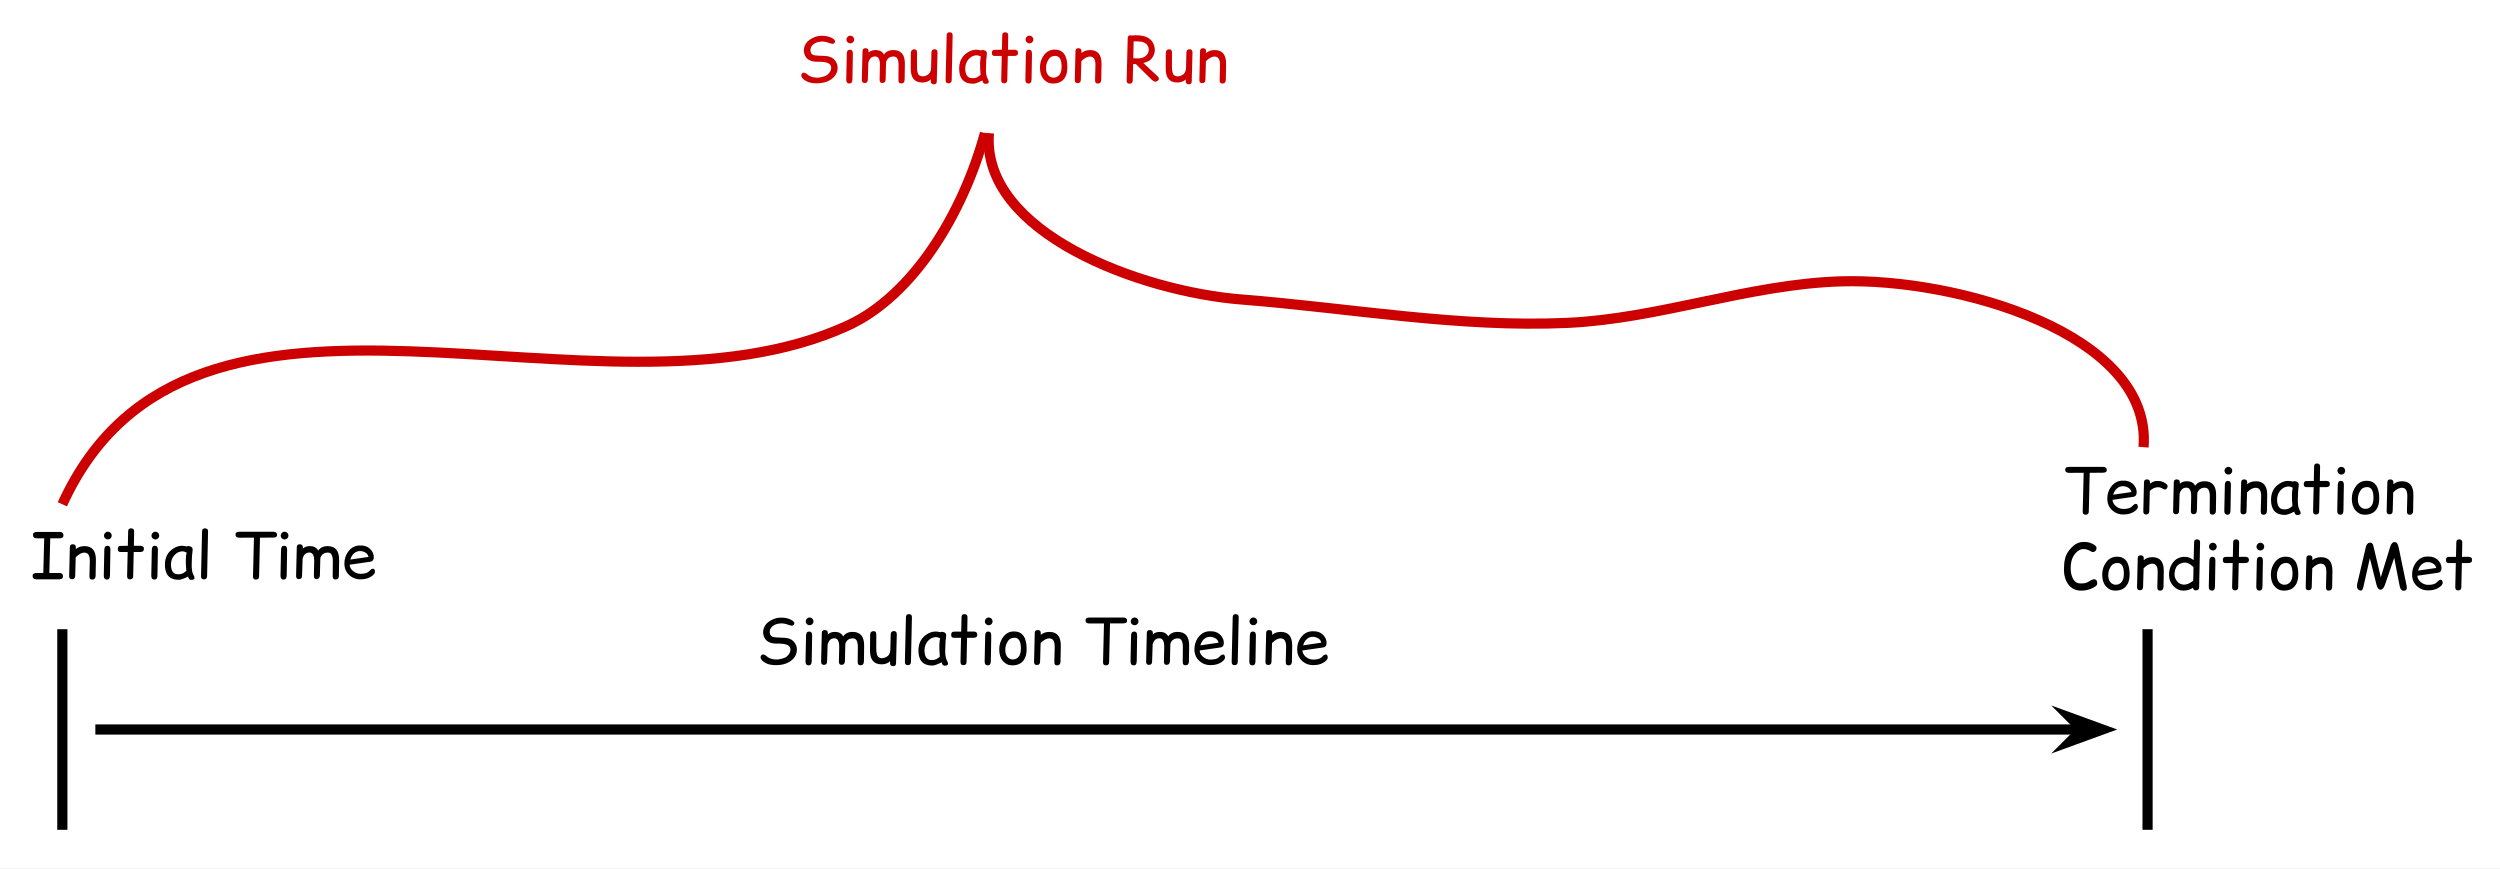
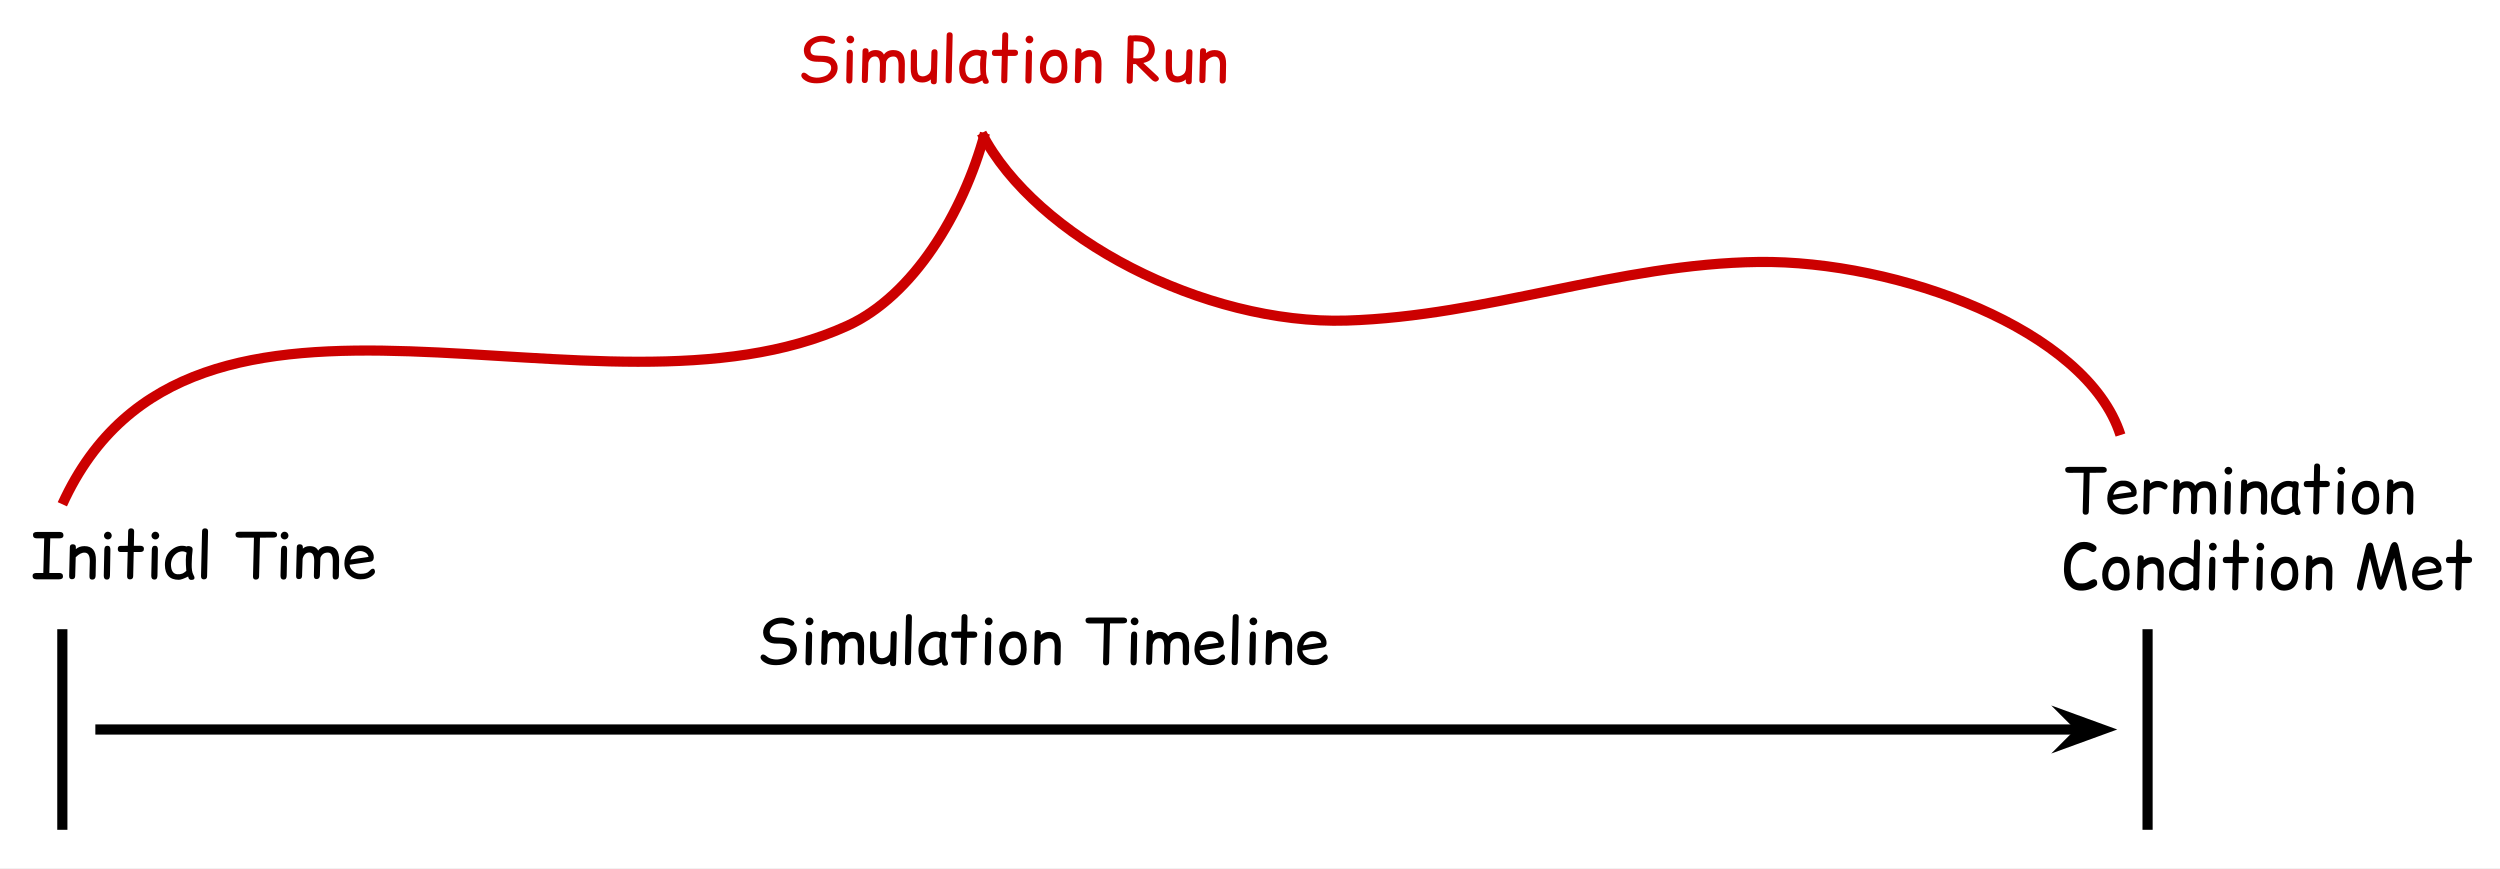
<svg xmlns="http://www.w3.org/2000/svg" version="1.1" viewBox="0.0 0.0 737.895 256.244" fill="none" stroke="none" stroke-linecap="square" stroke-miterlimit="10">
  <clipPath id="p.0">
    <path d="m0 0l737.895 0l0 256.244l-737.895 0l0 -256.244z" clip-rule="nonzero" />
  </clipPath>
  <g clip-path="url(#p.0)">
    <path fill="#ffffff" d="m0 0l737.895 0l0 256.244l-737.895 0z" fill-rule="evenodd" />
    <path fill="#000000" fill-opacity="0.0" d="m28.141 215.318l596.787 0" fill-rule="evenodd" />
    <path stroke="#000000" stroke-width="3.0" stroke-linejoin="round" stroke-linecap="butt" d="m28.141 215.318l586.506 0" fill-rule="evenodd" />
    <path fill="#000000" stroke="#000000" stroke-width="3.0" stroke-linecap="butt" d="m614.648 215.318l-3.374 3.374l9.269 -3.374l-9.269 -3.374z" fill-rule="evenodd" />
    <path fill="#000000" fill-opacity="0.0" d="m214.147 169.014l215.559 0l0 42.016l-215.559 0z" fill-rule="evenodd" />
    <path fill="#000000" d="m225.803 184.652q-0.812 1.375 -0.453 2.812q0.625 2.547 4.016 2.5q3.484 -0.062 3.859 1.266q0.344 1.266 -0.875 2.438q-0.625 0.609 -2.375 0.922q-0.984 0.172 -2.156 -0.109q-0.875 -0.203 -1.484 -0.75q-0.781 -0.672 -1.297 -0.531q-0.453 0.141 -0.547 0.734q-0.062 0.547 0.656 1.203q0.516 0.438 1.25 0.75q1.078 0.453 2.719 0.438q2.219 -0.016 3.719 -0.875q2.25 -1.297 2.375 -3.562q0.078 -1.469 -1.062 -2.656q-0.922 -0.938 -2.875 -1.0q-2.188 -0.062 -2.75 -0.156q-1.469 -0.203 -1.312 -1.844q0.078 -0.828 0.953 -1.5q0.812 -0.641 2.328 -0.734q0.984 -0.047 2.25 0.438q0.891 0.344 1.234 0.188q0.516 -0.25 0.484 -0.719q-0.031 -0.562 -1.359 -1.156q-0.938 -0.406 -2.281 -0.453q-1.516 -0.062 -2.828 0.578q-1.578 0.75 -2.188 1.781zm13.06 1.75q-0.922 -0.031 -0.953 1.188l-0.156 7.641q-0.016 1.156 0.953 1.156q0.859 0 0.875 -1.234l0.125 -7.578q0.016 -1.156 -0.844 -1.172zm0.062 -4.141q-0.312 0 -0.562 0.172q-0.234 0.156 -0.391 0.422q-0.156 0.25 -0.156 0.547q0 0.312 0.156 0.578q0.156 0.25 0.406 0.391q0.234 0.156 0.516 0.156q0.031 0 0.062 0q0.281 0.016 0.5 -0.109q0.219 -0.094 0.406 -0.328q0.203 -0.266 0.234 -0.594q0 -0.047 0 -0.094q0 -0.281 -0.141 -0.531q-0.141 -0.297 -0.422 -0.453q-0.266 -0.156 -0.578 -0.156q-0.016 0 -0.031 0zm4.494 3.703q-0.828 0 -0.859 0.844l-0.203 8.453q-0.031 0.969 0.797 0.984q0.938 0.031 0.969 -0.969l0.156 -5.031q0.5 -1.906 2.062 -1.844q1.406 0.047 1.359 2.641l-0.094 4.188q-0.031 1.078 0.906 1.0q0.844 -0.062 0.875 -1.172l0.109 -4.562q0.016 -0.531 0.031 -0.562q0.609 -1.562 2.281 -1.516q1.438 0.031 1.391 2.734l-0.047 4.203q-0.016 1.094 0.969 1.0q0.859 -0.062 0.875 -1.172l0.062 -4.531q0.062 -4.141 -3.391 -4.141q-1.859 -0.016 -2.797 1.328q-0.656 -1.359 -2.547 -1.328q-1.172 0 -1.984 0.734l0.016 -0.375q0.016 -0.906 -0.938 -0.906zm20.212 10.656q0.828 0 0.844 -0.844l0.219 -8.5q0.016 -0.984 -0.797 -1.016q-0.969 0 -1.0 0.984l-0.109 4.609q-0.047 1.484 -1.234 2.094q-1.297 0.656 -2.25 0.016q-0.688 -0.484 -0.672 -2.688l0.016 -3.984q0.016 -1.094 -0.953 -1.0q-0.859 0.078 -0.875 1.172l-0.031 4.469q-0.031 4.141 3.391 4.156q1.547 0 2.547 -0.906l-0.016 0.547q-0.016 0.891 0.922 0.891zm4.608 -15.359q-0.828 0.031 -0.844 0.859l-0.312 13.219q-0.016 0.969 0.812 0.984q0.984 0.016 0.984 -0.969l0.281 -13.188q0.031 -0.906 -0.922 -0.906zm6.97 15.188q0.844 -0.016 2.734 -0.969q0.172 1.203 1.312 0.969q1.0 -0.203 0.219 -1.531q-0.531 -0.922 -0.484 -3.109q0.047 -2.734 0.25 -3.875q0.219 -1.172 -0.875 -1.406q-0.562 -0.125 -0.828 0.094q-2.391 -0.75 -4.578 1.047q-1.891 1.547 -1.875 4.406q0.031 4.375 4.125 4.375zm1.047 -1.844q-0.688 0.266 -1.484 0.203q-1.875 -0.125 -1.906 -2.906q0.078 -2.141 1.703 -3.312q0.406 -0.312 1.078 -0.469q0.969 -0.234 1.844 0.312q-0.422 1.484 -0.094 5.391q-0.812 0.672 -1.141 0.781zm8.391 -13.344q-0.828 0 -0.844 0.859l-0.094 4.297q-1.062 0.016 -2.109 0.016q-0.859 0 -0.859 0.922q0 0.891 0.781 0.891q1.062 0 2.141 0l-0.172 7.094q-0.016 0.969 0.812 0.984q0.984 0.016 0.984 -0.969l0.156 -7.109q0.984 0 1.953 0q1.062 0 1.062 -0.938q0 -0.906 -1.125 -0.906l-1.844 0.016q0.062 -1.922 0.078 -4.25q0 -0.906 -0.922 -0.906zm7.088 5.141q-0.922 -0.031 -0.953 1.188l-0.156 7.641q-0.016 1.156 0.953 1.156q0.859 0 0.875 -1.234l0.125 -7.578q0.016 -1.156 -0.844 -1.172zm0.062 -4.141q-0.312 0 -0.562 0.172q-0.234 0.156 -0.391 0.422q-0.156 0.25 -0.156 0.547q0 0.312 0.156 0.578q0.156 0.25 0.406 0.391q0.234 0.156 0.516 0.156q0.031 0 0.062 0q0.281 0.016 0.5 -0.109q0.219 -0.094 0.406 -0.328q0.203 -0.266 0.234 -0.594q0 -0.047 0 -0.094q0 -0.281 -0.141 -0.531q-0.141 -0.297 -0.422 -0.453q-0.266 -0.156 -0.578 -0.156q-0.016 0 -0.031 0zm7.619 5.969q1.922 -0.031 1.906 3.219q-0.016 1.703 -0.734 2.484q-0.672 0.719 -1.672 0.719q-0.875 0 -1.547 -0.719q-0.656 -0.719 -0.656 -2.141q0 -1.484 0.906 -2.734q0.594 -0.797 1.797 -0.828zm-0.078 -1.859q-1.984 -0.016 -3.188 1.578q-1.219 1.594 -1.219 3.672q0 2.203 1.016 3.406q1.125 1.344 2.75 1.359q2.25 0.016 3.344 -1.375q0.969 -1.172 0.984 -3.391q0 -5.219 -3.688 -5.25zm6.936 -0.406q-0.844 0 -0.859 0.844l-0.203 8.484q-0.031 0.969 0.781 0.984q0.984 0.016 1.0 -0.969l0.156 -5.516q1.438 -1.453 2.703 -1.359q1.516 0.109 1.453 2.625l-0.109 4.312q-0.031 1.109 0.953 1.016q0.859 -0.078 0.875 -1.172l0.078 -4.562q0.062 -4.141 -3.375 -4.141q-1.547 0 -2.547 0.891q0.016 -0.266 0.016 -0.531q0.031 -0.906 -0.922 -0.906zm15.356 -3.703q-1.234 0 -1.234 0.812q0 0.953 1.156 0.953q2.141 0 4.297 -0.016l-0.281 11.453q-0.016 0.906 0.797 0.922q0.969 0.016 1.0 -0.906l0.266 -11.469l3.844 -0.016q1.219 0 1.203 -0.828q-0.031 -0.906 -1.203 -0.906l-9.844 0zm13.165 4.141q-0.922 -0.031 -0.953 1.188l-0.156 7.641q-0.016 1.156 0.953 1.156q0.859 0 0.875 -1.234l0.125 -7.578q0.016 -1.156 -0.844 -1.172zm0.062 -4.141q-0.312 0 -0.562 0.172q-0.234 0.156 -0.391 0.422q-0.156 0.25 -0.156 0.547q0 0.312 0.156 0.578q0.156 0.25 0.406 0.391q0.234 0.156 0.516 0.156q0.031 0 0.062 0q0.281 0.016 0.5 -0.109q0.219 -0.094 0.406 -0.328q0.203 -0.266 0.234 -0.594q0 -0.047 0 -0.094q0 -0.281 -0.141 -0.531q-0.141 -0.297 -0.422 -0.453q-0.266 -0.156 -0.578 -0.156q-0.016 0 -0.031 0zm4.494 3.703q-0.828 0 -0.859 0.844l-0.203 8.453q-0.031 0.969 0.797 0.984q0.938 0.031 0.969 -0.969l0.156 -5.031q0.5 -1.906 2.062 -1.844q1.406 0.047 1.359 2.641l-0.094 4.188q-0.031 1.078 0.906 1.0q0.844 -0.062 0.875 -1.172l0.109 -4.562q0.016 -0.531 0.031 -0.562q0.609 -1.562 2.281 -1.516q1.438 0.031 1.391 2.734l-0.047 4.203q-0.016 1.094 0.969 1.0q0.859 -0.062 0.875 -1.172l0.062 -4.531q0.062 -4.141 -3.391 -4.141q-1.859 -0.016 -2.797 1.328q-0.656 -1.359 -2.547 -1.328q-1.172 0 -1.984 0.734l0.016 -0.375q0.016 -0.906 -0.938 -0.906zm14.743 6.031l6.125 -0.891q0.969 -0.141 1.0 -1.25q0.047 -1.406 -1.062 -2.5q-1.188 -1.156 -3.297 -1.031q-2.016 0.125 -3.297 1.953q-1.016 1.469 -1.016 3.344q0 2.281 1.625 3.609q1.297 1.078 3.031 1.094q2.375 0.016 3.828 -1.281q0.828 -0.734 0.406 -1.578q-0.188 -0.359 -0.625 -0.266q-0.391 0.078 -1.0 0.75q-0.641 0.719 -2.5 0.734q-1.266 0.016 -2.297 -0.891q-0.875 -0.781 -0.922 -1.797zm0.203 -1.516q0.25 -0.891 0.656 -1.391q0.906 -1.125 2.172 -1.125q0.891 -0.016 1.703 0.5q0.688 0.453 0.828 1.234l-5.359 0.781zm10.393 -9.219q-0.828 0.031 -0.844 0.859l-0.312 13.219q-0.016 0.969 0.812 0.984q0.984 0.016 0.984 -0.969l0.281 -13.188q0.031 -0.906 -0.922 -0.906zm5.157 5.141q-0.922 -0.031 -0.953 1.188l-0.156 7.641q-0.016 1.156 0.953 1.156q0.859 0 0.875 -1.234l0.125 -7.578q0.016 -1.156 -0.844 -1.172zm0.062 -4.141q-0.312 0 -0.562 0.172q-0.234 0.156 -0.391 0.422q-0.156 0.25 -0.156 0.547q0 0.312 0.156 0.578q0.156 0.25 0.406 0.391q0.234 0.156 0.516 0.156q0.031 0 0.062 0q0.281 0.016 0.5 -0.109q0.219 -0.094 0.406 -0.328q0.203 -0.266 0.234 -0.594q0 -0.047 0 -0.094q0 -0.281 -0.141 -0.531q-0.141 -0.297 -0.422 -0.453q-0.266 -0.156 -0.578 -0.156q-0.016 0 -0.031 0zm4.666 3.703q-0.844 0 -0.859 0.844l-0.203 8.484q-0.031 0.969 0.781 0.984q0.984 0.016 1.0 -0.969l0.156 -5.516q1.438 -1.453 2.703 -1.359q1.516 0.109 1.453 2.625l-0.109 4.312q-0.031 1.109 0.953 1.016q0.859 -0.078 0.875 -1.172l0.078 -4.562q0.062 -4.141 -3.375 -4.141q-1.547 0 -2.547 0.891q0.016 -0.266 0.016 -0.531q0.031 -0.906 -0.922 -0.906zm9.844 6.031l6.125 -0.891q0.969 -0.141 1.0 -1.25q0.047 -1.406 -1.062 -2.5q-1.188 -1.156 -3.297 -1.031q-2.016 0.125 -3.297 1.953q-1.016 1.469 -1.016 3.344q0 2.281 1.625 3.609q1.297 1.078 3.031 1.094q2.375 0.016 3.828 -1.281q0.828 -0.734 0.406 -1.578q-0.188 -0.359 -0.625 -0.266q-0.391 0.078 -1.0 0.75q-0.641 0.719 -2.5 0.734q-1.266 0.016 -2.297 -0.891q-0.875 -0.781 -0.922 -1.797zm0.203 -1.516q0.25 -0.891 0.656 -1.391q0.906 -1.125 2.172 -1.125q0.891 -0.016 1.703 0.5q0.688 0.453 0.828 1.234l-5.359 0.781z" fill-rule="nonzero" />
    <path fill="#000000" fill-opacity="0.0" d="m18.399 185.712l0 59.213" fill-rule="evenodd" />
    <path stroke="#000000" stroke-width="3.0" stroke-linejoin="round" stroke-linecap="butt" d="m18.399 185.712l0 59.213" fill-rule="evenodd" />
    <path fill="#000000" fill-opacity="0.0" d="m633.871 185.712l0 59.213" fill-rule="evenodd" />
    <path stroke="#000000" stroke-width="3.0" stroke-linejoin="round" stroke-linecap="butt" d="m633.871 185.712l0 59.213" fill-rule="evenodd" />
    <path fill="#000000" fill-opacity="0.0" d="m18.399 148.84c38.159 -83.746 158.187 -19.073 231.772 -52.714c19.284 -8.816 34.045 -33.009 40.542 -56.831" fill-rule="evenodd" />
    <path stroke="#cc0000" stroke-width="3.0" stroke-linejoin="round" stroke-linecap="butt" d="m18.399 148.84c38.159 -83.746 158.187 -19.073 231.772 -52.714c19.284 -8.816 34.045 -33.009 40.542 -56.831" fill-rule="evenodd" />
-     <path fill="#000000" fill-opacity="0.0" d="m291.888 39.295c-2.322 29.49 44.867 46.765 74.605 49.108c31.996 2.521 63.98 8.343 96.038 6.903c27.216 -1.222 53.548 -11.407 80.779 -12.26c33.993 -1.065 92.023 15.316 89.375 48.942" fill-rule="evenodd" />
-     <path stroke="#cc0000" stroke-width="3.0" stroke-linejoin="round" stroke-linecap="butt" d="m291.888 39.295c-2.322 29.49 44.867 46.765 74.605 49.108c31.996 2.521 63.98 8.343 96.038 6.903c27.216 -1.222 53.548 -11.407 80.779 -12.26c33.993 -1.065 92.023 15.316 89.375 48.942" fill-rule="evenodd" />
    <path fill="#000000" fill-opacity="0.0" d="m226.168 -2.72l215.559 0l0 42.016l-215.559 0z" fill-rule="evenodd" />
    <path fill="#cc0000" d="m237.824 12.919q-0.812 1.375 -0.453 2.812q0.625 2.547 4.016 2.5q3.484 -0.062 3.859 1.266q0.344 1.266 -0.875 2.438q-0.625 0.609 -2.375 0.922q-0.984 0.172 -2.156 -0.109q-0.875 -0.203 -1.484 -0.75q-0.781 -0.672 -1.297 -0.531q-0.453 0.141 -0.547 0.734q-0.062 0.547 0.656 1.203q0.516 0.438 1.25 0.75q1.078 0.453 2.719 0.438q2.219 -0.016 3.719 -0.875q2.25 -1.297 2.375 -3.562q0.078 -1.469 -1.062 -2.656q-0.922 -0.938 -2.875 -1.0q-2.188 -0.062 -2.75 -0.156q-1.469 -0.203 -1.312 -1.844q0.078 -0.828 0.953 -1.5q0.812 -0.641 2.328 -0.734q0.984 -0.047 2.25 0.438q0.891 0.344 1.234 0.188q0.516 -0.25 0.484 -0.719q-0.031 -0.562 -1.359 -1.156q-0.938 -0.406 -2.281 -0.453q-1.516 -0.062 -2.828 0.578q-1.578 0.75 -2.188 1.781zm13.06 1.75q-0.922 -0.031 -0.953 1.188l-0.156 7.641q-0.016 1.156 0.953 1.156q0.859 0 0.875 -1.234l0.125 -7.578q0.016 -1.156 -0.844 -1.172zm0.062 -4.141q-0.312 0 -0.562 0.172q-0.234 0.156 -0.391 0.422q-0.156 0.25 -0.156 0.547q0 0.312 0.156 0.578q0.156 0.25 0.406 0.391q0.234 0.156 0.516 0.156q0.031 0 0.062 0q0.281 0.016 0.5 -0.109q0.219 -0.094 0.406 -0.328q0.203 -0.266 0.234 -0.594q0 -0.047 0 -0.094q0 -0.281 -0.141 -0.531q-0.141 -0.297 -0.422 -0.453q-0.266 -0.156 -0.578 -0.156q-0.016 0 -0.031 0zm4.494 3.703q-0.828 0 -0.859 0.844l-0.203 8.453q-0.031 0.969 0.797 0.984q0.938 0.031 0.969 -0.969l0.156 -5.031q0.5 -1.906 2.062 -1.844q1.406 0.047 1.359 2.641l-0.094 4.188q-0.031 1.078 0.906 1.0q0.844 -0.062 0.875 -1.172l0.109 -4.562q0.016 -0.531 0.031 -0.562q0.609 -1.562 2.281 -1.516q1.438 0.031 1.391 2.734l-0.047 4.203q-0.016 1.094 0.969 1.0q0.859 -0.062 0.875 -1.172l0.062 -4.531q0.062 -4.141 -3.391 -4.141q-1.859 -0.016 -2.797 1.328q-0.656 -1.359 -2.547 -1.328q-1.172 0 -1.984 0.734l0.016 -0.375q0.016 -0.906 -0.938 -0.906zm20.212 10.656q0.828 0 0.844 -0.844l0.219 -8.5q0.016 -0.984 -0.797 -1.016q-0.969 0 -1.0 0.984l-0.109 4.609q-0.047 1.484 -1.234 2.094q-1.297 0.656 -2.25 0.016q-0.688 -0.484 -0.672 -2.688l0.016 -3.984q0.016 -1.094 -0.953 -1.0q-0.859 0.078 -0.875 1.172l-0.031 4.469q-0.031 4.141 3.391 4.156q1.547 0 2.547 -0.906l-0.016 0.547q-0.016 0.891 0.922 0.891zm4.608 -15.359q-0.828 0.031 -0.844 0.859l-0.312 13.219q-0.016 0.969 0.812 0.984q0.984 0.016 0.984 -0.969l0.281 -13.188q0.031 -0.906 -0.922 -0.906zm6.97 15.188q0.844 -0.016 2.734 -0.969q0.172 1.203 1.312 0.969q1.0 -0.203 0.219 -1.531q-0.531 -0.922 -0.484 -3.109q0.047 -2.734 0.25 -3.875q0.219 -1.172 -0.875 -1.406q-0.562 -0.125 -0.828 0.094q-2.391 -0.75 -4.578 1.047q-1.891 1.547 -1.875 4.406q0.031 4.375 4.125 4.375zm1.047 -1.844q-0.688 0.266 -1.484 0.203q-1.875 -0.125 -1.906 -2.906q0.078 -2.141 1.703 -3.312q0.406 -0.312 1.078 -0.469q0.969 -0.234 1.844 0.312q-0.422 1.484 -0.094 5.391q-0.812 0.672 -1.141 0.781zm8.391 -13.344q-0.828 0 -0.844 0.859l-0.094 4.297q-1.062 0.016 -2.109 0.016q-0.859 0 -0.859 0.922q0 0.891 0.781 0.891q1.062 0 2.141 0l-0.172 7.094q-0.016 0.969 0.812 0.984q0.984 0.016 0.984 -0.969l0.156 -7.109q0.984 0 1.953 0q1.062 0 1.062 -0.938q0 -0.906 -1.125 -0.906l-1.844 0.016q0.062 -1.922 0.078 -4.25q0 -0.906 -0.922 -0.906zm7.088 5.141q-0.922 -0.031 -0.953 1.188l-0.156 7.641q-0.016 1.156 0.953 1.156q0.859 0 0.875 -1.234l0.125 -7.578q0.016 -1.156 -0.844 -1.172zm0.062 -4.141q-0.312 0 -0.562 0.172q-0.234 0.156 -0.391 0.422q-0.156 0.25 -0.156 0.547q0 0.312 0.156 0.578q0.156 0.25 0.406 0.391q0.234 0.156 0.516 0.156q0.031 0 0.062 0q0.281 0.016 0.5 -0.109q0.219 -0.094 0.406 -0.328q0.203 -0.266 0.234 -0.594q0 -0.047 0 -0.094q0 -0.281 -0.141 -0.531q-0.141 -0.297 -0.422 -0.453q-0.266 -0.156 -0.578 -0.156q-0.016 0 -0.031 0zm7.619 5.969q1.922 -0.031 1.906 3.219q-0.016 1.703 -0.734 2.484q-0.672 0.719 -1.672 0.719q-0.875 0 -1.547 -0.719q-0.656 -0.719 -0.656 -2.141q0 -1.484 0.906 -2.734q0.594 -0.797 1.797 -0.828zm-0.078 -1.859q-1.984 -0.016 -3.188 1.578q-1.219 1.594 -1.219 3.672q0 2.203 1.016 3.406q1.125 1.344 2.75 1.359q2.25 0.016 3.344 -1.375q0.969 -1.172 0.984 -3.391q0 -5.219 -3.688 -5.25zm6.936 -0.406q-0.844 0 -0.859 0.844l-0.203 8.484q-0.031 0.969 0.781 0.984q0.984 0.016 1.0 -0.969l0.156 -5.516q1.438 -1.453 2.703 -1.359q1.516 0.109 1.453 2.625l-0.109 4.312q-0.031 1.109 0.953 1.016q0.859 -0.078 0.875 -1.172l0.078 -4.562q0.062 -4.141 -3.375 -4.141q-1.547 0 -2.547 0.891q0.016 -0.266 0.016 -0.531q0.031 -0.906 -0.922 -0.906zm23.122 9.781l0 0l0 0q1.203 -0.625 0.141 -1.609l-4.094 -3.812q1.641 -0.406 2.234 -1.062q1.781 -1.984 0.828 -4.422q-0.953 -2.406 -4.25 -2.656q-1.141 -0.094 -2.203 0.016q-0.172 -0.047 -0.375 -0.047q-0.828 0 -0.844 0.812l-0.312 12.516q-0.016 0.938 0.797 0.953q0.984 0.016 1.0 -0.922l0.109 -4.875q0.234 0.031 0.5 0.016q0.156 -0.016 0.312 -0.016l4.5 4.453q1.0 1.016 1.656 0.656zm-6.812 -11.813q0.625 0.016 1.266 0.031q2.141 0.016 2.859 1.234q0.766 1.281 -0.156 2.625q-0.984 1.422 -4.078 1.094l0.109 -4.984zm16.302 12.688q0.828 0 0.844 -0.844l0.219 -8.5q0.016 -0.984 -0.797 -1.016q-0.969 0 -1.0 0.984l-0.109 4.609q-0.047 1.484 -1.234 2.094q-1.297 0.656 -2.25 0.016q-0.688 -0.484 -0.672 -2.688l0.016 -3.984q0.016 -1.094 -0.953 -1.0q-0.859 0.078 -0.875 1.172l-0.031 4.469q-0.031 4.141 3.391 4.156q1.547 0 2.547 -0.906l-0.016 0.547q-0.016 0.891 0.922 0.891zm4.155 -10.656q-0.844 0 -0.859 0.844l-0.203 8.484q-0.031 0.969 0.781 0.984q0.984 0.016 1.0 -0.969l0.156 -5.516q1.438 -1.453 2.703 -1.359q1.516 0.109 1.453 2.625l-0.109 4.312q-0.031 1.109 0.953 1.016q0.859 -0.078 0.875 -1.172l0.078 -4.562q0.062 -4.141 -3.375 -4.141q-1.547 0 -2.547 0.891q0.016 -0.266 0.016 -0.531q0.031 -0.906 -0.922 -0.906z" fill-rule="nonzero" />
    <path fill="#000000" fill-opacity="0.0" d="m5.2493436E-7 143.696l215.559 0l0 42.016l-215.559 0z" fill-rule="evenodd" />
    <path fill="#000000" d="m10.969 157.007q-1.234 0 -1.234 0.859q0 1.031 1.156 1.031l2.156 0l-0.266 10.219l-1.938 0q-1.234 -0.016 -1.234 0.859q0 1.016 1.156 1.016l6.656 0q1.203 0 1.172 -0.891q-0.016 -0.984 -1.109 -0.984l-2.922 0l0.266 -10.219l2.719 0q1.203 0 1.188 -0.906q-0.031 -0.984 -1.125 -0.984l-6.641 0zm10.506 3.641q-0.844 0 -0.859 0.844l-0.203 8.484q-0.031 0.969 0.781 0.984q0.984 0.016 1.0 -0.969l0.156 -5.516q1.438 -1.453 2.703 -1.359q1.516 0.109 1.453 2.625l-0.109 4.312q-0.031 1.109 0.953 1.016q0.859 -0.078 0.875 -1.172l0.078 -4.562q0.062 -4.141 -3.375 -4.141q-1.547 0 -2.547 0.891q0.016 -0.266 0.016 -0.531q0.031 -0.906 -0.922 -0.906zm10.265 0.438q-0.922 -0.031 -0.953 1.188l-0.156 7.641q-0.016 1.156 0.953 1.156q0.859 0 0.875 -1.234l0.125 -7.578q0.016 -1.156 -0.844 -1.172zm0.062 -4.141q-0.312 0 -0.562 0.172q-0.234 0.156 -0.391 0.422q-0.156 0.25 -0.156 0.547q0 0.312 0.156 0.578q0.156 0.25 0.406 0.391q0.234 0.156 0.516 0.156q0.031 0 0.062 0q0.281 0.016 0.5 -0.109q0.219 -0.094 0.406 -0.328q0.203 -0.266 0.234 -0.594q0 -0.047 0 -0.094q0 -0.281 -0.141 -0.531q-0.141 -0.297 -0.422 -0.453q-0.266 -0.156 -0.578 -0.156q-0.016 0 -0.031 0zm6.869 -1.0q-0.828 0 -0.844 0.859l-0.094 4.297q-1.062 0.016 -2.109 0.016q-0.859 0 -0.859 0.922q0 0.891 0.781 0.891q1.062 0 2.141 0l-0.172 7.094q-0.016 0.969 0.812 0.984q0.984 0.016 0.984 -0.969l0.156 -7.109q0.984 0 1.953 0q1.062 0 1.062 -0.938q0 -0.906 -1.125 -0.906l-1.844 0.016q0.062 -1.922 0.078 -4.25q0 -0.906 -0.922 -0.906zm7.088 5.141q-0.922 -0.031 -0.953 1.188l-0.156 7.641q-0.016 1.156 0.953 1.156q0.859 0 0.875 -1.234l0.125 -7.578q0.016 -1.156 -0.844 -1.172zm0.062 -4.141q-0.312 0 -0.562 0.172q-0.234 0.156 -0.391 0.422q-0.156 0.25 -0.156 0.547q0 0.312 0.156 0.578q0.156 0.25 0.406 0.391q0.234 0.156 0.516 0.156q0.031 0 0.062 0q0.281 0.016 0.5 -0.109q0.219 -0.094 0.406 -0.328q0.203 -0.266 0.234 -0.594q0 -0.047 0 -0.094q0 -0.281 -0.141 -0.531q-0.141 -0.297 -0.422 -0.453q-0.266 -0.156 -0.578 -0.156q-0.016 0 -0.031 0zm6.979 14.188q0.844 -0.016 2.734 -0.969q0.172 1.203 1.312 0.969q1.0 -0.203 0.219 -1.531q-0.531 -0.922 -0.484 -3.109q0.047 -2.734 0.25 -3.875q0.219 -1.172 -0.875 -1.406q-0.562 -0.125 -0.828 0.094q-2.391 -0.75 -4.578 1.047q-1.891 1.547 -1.875 4.406q0.031 4.375 4.125 4.375zm1.047 -1.844q-0.688 0.266 -1.484 0.203q-1.875 -0.125 -1.906 -2.906q0.078 -2.141 1.703 -3.312q0.406 -0.312 1.078 -0.469q0.969 -0.234 1.844 0.312q-0.422 1.484 -0.094 5.391q-0.812 0.672 -1.141 0.781zm6.641 -13.344q-0.828 0.031 -0.844 0.859l-0.312 13.219q-0.016 0.969 0.812 0.984q0.984 0.016 0.984 -0.969l0.281 -13.188q0.031 -0.906 -0.922 -0.906zm10.248 1.0q-1.234 0 -1.234 0.812q0 0.953 1.156 0.953q2.141 0 4.297 -0.016l-0.281 11.453q-0.016 0.906 0.797 0.922q0.969 0.016 1.0 -0.906l0.266 -11.469l3.844 -0.016q1.219 0 1.203 -0.828q-0.031 -0.906 -1.203 -0.906l-9.844 0zm13.165 4.141q-0.922 -0.031 -0.953 1.188l-0.156 7.641q-0.016 1.156 0.953 1.156q0.859 0 0.875 -1.234l0.125 -7.578q0.016 -1.156 -0.844 -1.172zm0.062 -4.141q-0.312 0 -0.562 0.172q-0.234 0.156 -0.391 0.422q-0.156 0.25 -0.156 0.547q0 0.312 0.156 0.578q0.156 0.25 0.406 0.391q0.234 0.156 0.516 0.156q0.031 0 0.062 0q0.281 0.016 0.5 -0.109q0.219 -0.094 0.406 -0.328q0.203 -0.266 0.234 -0.594q0 -0.047 0 -0.094q0 -0.281 -0.141 -0.531q-0.141 -0.297 -0.422 -0.453q-0.266 -0.156 -0.578 -0.156q-0.016 0 -0.031 0zm4.494 3.703q-0.828 0 -0.859 0.844l-0.203 8.453q-0.031 0.969 0.797 0.984q0.938 0.031 0.969 -0.969l0.156 -5.031q0.5 -1.906 2.062 -1.844q1.406 0.047 1.359 2.641l-0.094 4.188q-0.031 1.078 0.906 1.0q0.844 -0.062 0.875 -1.172l0.109 -4.562q0.016 -0.531 0.031 -0.562q0.609 -1.562 2.281 -1.516q1.438 0.031 1.391 2.734l-0.047 4.203q-0.016 1.094 0.969 1.0q0.859 -0.062 0.875 -1.172l0.062 -4.531q0.062 -4.141 -3.391 -4.141q-1.859 -0.016 -2.797 1.328q-0.656 -1.359 -2.547 -1.328q-1.172 0 -1.984 0.734l0.016 -0.375q0.016 -0.906 -0.938 -0.906zm14.743 6.031l6.125 -0.891q0.969 -0.141 1.0 -1.25q0.047 -1.406 -1.062 -2.5q-1.188 -1.156 -3.297 -1.031q-2.016 0.125 -3.297 1.953q-1.016 1.469 -1.016 3.344q0 2.281 1.625 3.609q1.297 1.078 3.031 1.094q2.375 0.016 3.828 -1.281q0.828 -0.734 0.406 -1.578q-0.188 -0.359 -0.625 -0.266q-0.391 0.078 -1.0 0.75q-0.641 0.719 -2.5 0.734q-1.266 0.016 -2.297 -0.891q-0.875 -0.781 -0.922 -1.797zm0.203 -1.516q0.25 -0.891 0.656 -1.391q0.906 -1.125 2.172 -1.125q0.891 -0.016 1.703 0.5q0.688 0.453 0.828 1.234l-5.359 0.781z" fill-rule="nonzero" />
    <path fill="#000000" fill-opacity="0.0" d="m599.492 124.552l215.559 0l0 64.63l-215.559 0z" fill-rule="evenodd" />
    <path fill="#000000" d="m610.789 137.8q-1.234 0 -1.234 0.812q0 0.953 1.156 0.953q2.141 0 4.297 -0.016l-0.281 11.453q-0.016 0.906 0.797 0.922q0.969 0.016 1.0 -0.906l0.266 -11.469l3.844 -0.016q1.219 0 1.203 -0.828q-0.031 -0.906 -1.203 -0.906l-9.844 0zm12.743 9.734l6.125 -0.891q0.969 -0.141 1.0 -1.25q0.047 -1.406 -1.062 -2.5q-1.188 -1.156 -3.297 -1.031q-2.016 0.125 -3.297 1.953q-1.016 1.469 -1.016 3.344q0 2.281 1.625 3.609q1.297 1.078 3.031 1.094q2.375 0.016 3.828 -1.281q0.828 -0.734 0.406 -1.578q-0.188 -0.359 -0.625 -0.266q-0.391 0.078 -1.0 0.75q-0.641 0.719 -2.5 0.734q-1.266 0.016 -2.297 -0.891q-0.875 -0.781 -0.922 -1.797zm0.203 -1.516q0.25 -0.891 0.656 -1.391q0.906 -1.125 2.172 -1.125q0.891 -0.016 1.703 0.5q0.688 0.453 0.828 1.234l-5.359 0.781zm9.94 -4.516q-0.844 0 -0.859 0.844l-0.203 8.531q-0.031 0.969 0.781 0.984q0.953 0.016 0.984 -0.969l0.156 -5.984q0.859 -0.844 1.891 -1.047q1.047 -0.203 1.875 0.344q1.047 0.719 1.453 -0.453q0.234 -0.734 -1.141 -1.422q-0.781 -0.391 -2.0 -0.375q-0.984 0.016 -2.016 0.781q0 -0.172 0 -0.328q0 -0.906 -0.922 -0.906zm8.792 0q-0.828 0 -0.859 0.844l-0.203 8.453q-0.031 0.969 0.797 0.984q0.938 0.031 0.969 -0.969l0.156 -5.031q0.5 -1.906 2.062 -1.844q1.406 0.047 1.359 2.641l-0.094 4.188q-0.031 1.078 0.906 1.0q0.844 -0.062 0.875 -1.172l0.109 -4.562q0.016 -0.531 0.031 -0.562q0.609 -1.562 2.281 -1.516q1.438 0.031 1.391 2.734l-0.047 4.203q-0.016 1.094 0.969 1.0q0.859 -0.062 0.875 -1.172l0.062 -4.531q0.062 -4.141 -3.391 -4.141q-1.859 -0.016 -2.797 1.328q-0.656 -1.359 -2.547 -1.328q-1.172 0 -1.984 0.734l0.016 -0.375q0.016 -0.906 -0.938 -0.906zm15.165 0.438q-0.922 -0.031 -0.953 1.188l-0.156 7.641q-0.016 1.156 0.953 1.156q0.859 0 0.875 -1.234l0.125 -7.578q0.016 -1.156 -0.844 -1.172zm0.062 -4.141q-0.312 0 -0.562 0.172q-0.234 0.156 -0.391 0.422q-0.156 0.25 -0.156 0.547q0 0.312 0.156 0.578q0.156 0.25 0.406 0.391q0.234 0.156 0.516 0.156q0.031 0 0.062 0q0.281 0.016 0.5 -0.109q0.219 -0.094 0.406 -0.328q0.203 -0.266 0.234 -0.594q0 -0.047 0 -0.094q0 -0.281 -0.141 -0.531q-0.141 -0.297 -0.422 -0.453q-0.266 -0.156 -0.578 -0.156q-0.016 0 -0.031 0zm4.666 3.703q-0.844 0 -0.859 0.844l-0.203 8.484q-0.031 0.969 0.781 0.984q0.984 0.016 1.0 -0.969l0.156 -5.516q1.438 -1.453 2.703 -1.359q1.516 0.109 1.453 2.625l-0.109 4.312q-0.031 1.109 0.953 1.016q0.859 -0.078 0.875 -1.172l0.078 -4.562q0.062 -4.141 -3.375 -4.141q-1.547 0 -2.547 0.891q0.016 -0.266 0.016 -0.531q0.031 -0.906 -0.922 -0.906zm12.078 10.484q0.844 -0.016 2.734 -0.969q0.172 1.203 1.312 0.969q1.0 -0.203 0.219 -1.531q-0.531 -0.922 -0.484 -3.109q0.047 -2.734 0.25 -3.875q0.219 -1.172 -0.875 -1.406q-0.562 -0.125 -0.828 0.094q-2.391 -0.75 -4.578 1.047q-1.891 1.547 -1.875 4.406q0.031 4.375 4.125 4.375zm1.047 -1.844q-0.688 0.266 -1.484 0.203q-1.875 -0.125 -1.906 -2.906q0.078 -2.141 1.703 -3.312q0.406 -0.312 1.078 -0.469q0.969 -0.234 1.844 0.312q-0.422 1.484 -0.094 5.391q-0.812 0.672 -1.141 0.781zm8.391 -13.344q-0.828 0 -0.844 0.859l-0.094 4.297q-1.062 0.016 -2.109 0.016q-0.859 0 -0.859 0.922q0 0.891 0.781 0.891q1.062 0 2.141 0l-0.172 7.094q-0.016 0.969 0.812 0.984q0.984 0.016 0.984 -0.969l0.156 -7.109q0.984 0 1.953 0q1.062 0 1.062 -0.938q0 -0.906 -1.125 -0.906l-1.844 0.016q0.062 -1.922 0.078 -4.25q0 -0.906 -0.922 -0.906zm7.088 5.141q-0.922 -0.031 -0.953 1.188l-0.156 7.641q-0.016 1.156 0.953 1.156q0.859 0 0.875 -1.234l0.125 -7.578q0.016 -1.156 -0.844 -1.172zm0.062 -4.141q-0.312 0 -0.562 0.172q-0.234 0.156 -0.391 0.422q-0.156 0.25 -0.156 0.547q0 0.312 0.156 0.578q0.156 0.25 0.406 0.391q0.234 0.156 0.516 0.156q0.031 0 0.062 0q0.281 0.016 0.5 -0.109q0.219 -0.094 0.406 -0.328q0.203 -0.266 0.234 -0.594q0 -0.047 0 -0.094q0 -0.281 -0.141 -0.531q-0.141 -0.297 -0.422 -0.453q-0.266 -0.156 -0.578 -0.156q-0.016 0 -0.031 0zm7.62 5.969q1.922 -0.031 1.906 3.219q-0.016 1.703 -0.734 2.484q-0.672 0.719 -1.672 0.719q-0.875 0 -1.547 -0.719q-0.656 -0.719 -0.656 -2.141q0 -1.484 0.906 -2.734q0.594 -0.797 1.797 -0.828zm-0.078 -1.859q-1.984 -0.016 -3.188 1.578q-1.219 1.594 -1.219 3.672q0 2.203 1.016 3.406q1.125 1.344 2.75 1.359q2.25 0.016 3.344 -1.375q0.969 -1.172 0.984 -3.391q0 -5.219 -3.688 -5.25zm6.936 -0.406q-0.844 0 -0.859 0.844l-0.203 8.484q-0.031 0.969 0.781 0.984q0.984 0.016 1.0 -0.969l0.156 -5.516q1.438 -1.453 2.703 -1.359q1.516 0.109 1.453 2.625l-0.109 4.312q-0.031 1.109 0.953 1.016q0.859 -0.078 0.875 -1.172l0.078 -4.562q0.062 -4.141 -3.375 -4.141q-1.547 0 -2.547 0.891q0.016 -0.266 0.016 -0.531q0.031 -0.906 -0.922 -0.906z" fill-rule="nonzero" />
    <path fill="#000000" d="m613.461 162.544q1.031 -0.688 2.25 -0.406q0.812 0.188 1.438 0.609q0.688 0.469 1.328 -0.125q0.359 -0.344 0.312 -1.016q-0.031 -0.516 -1.188 -1.109q-1.516 -0.766 -3.422 -0.469q-1.984 0.312 -3.766 2.828q-1.219 1.734 -1.219 5.109q-0.016 2.812 1.312 4.562q1.312 1.719 3.516 1.797q1.688 0.062 3.125 -0.531q1.766 -0.719 1.844 -1.422q0.125 -1.219 -0.75 -1.391q-0.516 -0.109 -1.812 0.719q-0.891 0.594 -2.531 0.5q-1.156 -0.047 -1.859 -1.094q-0.859 -1.328 -0.859 -3.359q0 -2.203 0.75 -3.5q0.656 -1.141 1.531 -1.703zm11.507 3.625q1.922 -0.031 1.906 3.219q-0.016 1.703 -0.734 2.484q-0.672 0.719 -1.672 0.719q-0.875 0 -1.547 -0.719q-0.656 -0.719 -0.656 -2.141q0 -1.484 0.906 -2.734q0.594 -0.797 1.797 -0.828zm-0.078 -1.859q-1.984 -0.016 -3.188 1.578q-1.219 1.594 -1.219 3.672q0 2.203 1.016 3.406q1.125 1.344 2.75 1.359q2.25 0.016 3.344 -1.375q0.969 -1.172 0.984 -3.391q0 -5.219 -3.688 -5.25zm6.936 -0.406q-0.844 0 -0.859 0.844l-0.203 8.484q-0.031 0.969 0.781 0.984q0.984 0.016 1.0 -0.969l0.156 -5.516q1.438 -1.453 2.703 -1.359q1.516 0.109 1.453 2.625l-0.109 4.312q-0.031 1.109 0.953 1.016q0.859 -0.078 0.875 -1.172l0.078 -4.562q0.062 -4.141 -3.375 -4.141q-1.547 0 -2.547 0.891q0.016 -0.266 0.016 -0.531q0.031 -0.906 -0.922 -0.906zm16.609 -4.703q-0.812 0.031 -0.828 0.859l-0.141 5.25q-0.344 -0.25 -0.781 -0.5q-0.812 -0.453 -1.906 -0.453q-2.047 0 -3.312 1.547q-1.344 1.656 -1.25 4.078q0.062 1.797 1.422 3.141q1.203 1.203 2.781 1.203q1.531 0.016 2.875 -0.844q0.062 0.766 0.797 0.781q0.984 0.016 1.0 -0.969l0.281 -13.188q0.016 -0.906 -0.938 -0.906zm-1.109 12.219q-1.625 1.281 -2.906 1.125q-1.203 -0.125 -1.828 -0.953q-0.781 -1.0 -0.766 -2.047q0.047 -1.609 0.766 -2.516q0.516 -0.625 1.656 -0.906q1.562 -0.391 3.172 1.281q0 2.125 -0.094 4.016zm5.724 -7.078q-0.922 -0.031 -0.953 1.188l-0.156 7.641q-0.016 1.156 0.953 1.156q0.859 0 0.875 -1.234l0.125 -7.578q0.016 -1.156 -0.844 -1.172zm0.062 -4.141q-0.312 0 -0.562 0.172q-0.234 0.156 -0.391 0.422q-0.156 0.25 -0.156 0.547q0 0.312 0.156 0.578q0.156 0.25 0.406 0.391q0.234 0.156 0.516 0.156q0.031 0 0.062 0q0.281 0.016 0.5 -0.109q0.219 -0.094 0.406 -0.328q0.203 -0.266 0.234 -0.594q0 -0.047 0 -0.094q0 -0.281 -0.141 -0.531q-0.141 -0.297 -0.422 -0.453q-0.266 -0.156 -0.578 -0.156q-0.016 0 -0.031 0zm6.869 -1.0q-0.828 0 -0.844 0.859l-0.094 4.297q-1.062 0.016 -2.109 0.016q-0.859 0 -0.859 0.922q0 0.891 0.781 0.891q1.062 0 2.141 0l-0.172 7.094q-0.016 0.969 0.812 0.984q0.984 0.016 0.984 -0.969l0.156 -7.109q0.984 0 1.953 0q1.062 0 1.062 -0.938q0 -0.906 -1.125 -0.906l-1.844 0.016q0.062 -1.922 0.078 -4.25q0 -0.906 -0.922 -0.906zm7.088 5.141q-0.922 -0.031 -0.953 1.188l-0.156 7.641q-0.016 1.156 0.953 1.156q0.859 0 0.875 -1.234l0.125 -7.578q0.016 -1.156 -0.844 -1.172zm0.062 -4.141q-0.312 0 -0.562 0.172q-0.234 0.156 -0.391 0.422q-0.156 0.25 -0.156 0.547q0 0.312 0.156 0.578q0.156 0.25 0.406 0.391q0.234 0.156 0.516 0.156q0.031 0 0.062 0q0.281 0.016 0.5 -0.109q0.219 -0.094 0.406 -0.328q0.203 -0.266 0.234 -0.594q0 -0.047 0 -0.094q0 -0.281 -0.141 -0.531q-0.141 -0.297 -0.422 -0.453q-0.266 -0.156 -0.578 -0.156q-0.016 0 -0.031 0zm7.62 5.969q1.922 -0.031 1.906 3.219q-0.016 1.703 -0.734 2.484q-0.672 0.719 -1.672 0.719q-0.875 0 -1.547 -0.719q-0.656 -0.719 -0.656 -2.141q0 -1.484 0.906 -2.734q0.594 -0.797 1.797 -0.828zm-0.078 -1.859q-1.984 -0.016 -3.188 1.578q-1.219 1.594 -1.219 3.672q0 2.203 1.016 3.406q1.125 1.344 2.75 1.359q2.25 0.016 3.344 -1.375q0.969 -1.172 0.984 -3.391q0 -5.219 -3.688 -5.25zm6.936 -0.406q-0.844 0 -0.859 0.844l-0.203 8.484q-0.031 0.969 0.781 0.984q0.984 0.016 1.0 -0.969l0.156 -5.516q1.438 -1.453 2.703 -1.359q1.516 0.109 1.453 2.625l-0.109 4.312q-0.031 1.109 0.953 1.016q0.859 -0.078 0.875 -1.172l0.078 -4.562q0.062 -4.141 -3.375 -4.141q-1.547 0 -2.547 0.891q0.016 -0.266 0.016 -0.531q0.031 -0.906 -0.922 -0.906zm20.997 10.141q0.828 0.062 1.391 -1.594l2.672 -7.812l1.594 8.266q0.312 1.578 1.359 1.453q0.984 -0.125 0.719 -1.422l-2.359 -11.391q-0.312 -1.531 -1.156 -1.547q-0.922 -0.031 -1.375 1.484l-2.734 8.906q-2.219 -9.359 -2.219 -9.359q-0.234 -0.984 -1.094 -0.859q-0.828 0.125 -1.125 1.359l-2.516 10.734q-0.328 1.422 0.531 1.906q0.969 0.547 1.266 -0.891l1.922 -8.516l1.953 7.797q0.344 1.438 1.172 1.484q0 0 0 0zm10.892 -4.109l6.125 -0.891q0.969 -0.141 1.0 -1.25q0.047 -1.406 -1.062 -2.5q-1.188 -1.156 -3.297 -1.031q-2.016 0.125 -3.297 1.953q-1.016 1.469 -1.016 3.344q0 2.281 1.625 3.609q1.297 1.078 3.031 1.094q2.375 0.016 3.828 -1.281q0.828 -0.734 0.406 -1.578q-0.188 -0.359 -0.625 -0.266q-0.391 0.078 -1.0 0.75q-0.641 0.719 -2.5 0.734q-1.266 0.016 -2.297 -0.891q-0.875 -0.781 -0.922 -1.797zm0.203 -1.516q0.25 -0.891 0.656 -1.391q0.906 -1.125 2.172 -1.125q0.891 -0.016 1.703 0.5q0.688 0.453 0.828 1.234l-5.359 0.781zm12.143 -9.219q-0.828 0 -0.844 0.859l-0.094 4.297q-1.062 0.016 -2.109 0.016q-0.859 0 -0.859 0.922q0 0.891 0.781 0.891q1.062 0 2.141 0l-0.172 7.094q-0.016 0.969 0.812 0.984q0.984 0.016 0.984 -0.969l0.156 -7.109q0.984 0 1.953 0q1.062 0 1.062 -0.938q0 -0.906 -1.125 -0.906l-1.844 0.016q0.062 -1.922 0.078 -4.25q0 -0.906 -0.922 -0.906z" fill-rule="nonzero" />
+     <path fill="#000000" fill-opacity="0.0" d="m625.874 128.405c-9.975 -31.2 -66 -51.604 -106.813 -51.087c-41.522 0.526 -80.125 16.023 -121.572 17.302c-41.92 1.293 -91.81 -24.466 -107.744 -55.347" fill-rule="evenodd" />
+     <path stroke="#cc0000" stroke-width="3.0" stroke-linejoin="round" stroke-linecap="butt" d="m625.874 128.405c-9.975 -31.2 -66 -51.604 -106.813 -51.087c-41.522 0.526 -80.125 16.023 -121.572 17.302c-41.92 1.293 -91.81 -24.466 -107.744 -55.347" fill-rule="evenodd" />
  </g>
</svg>
